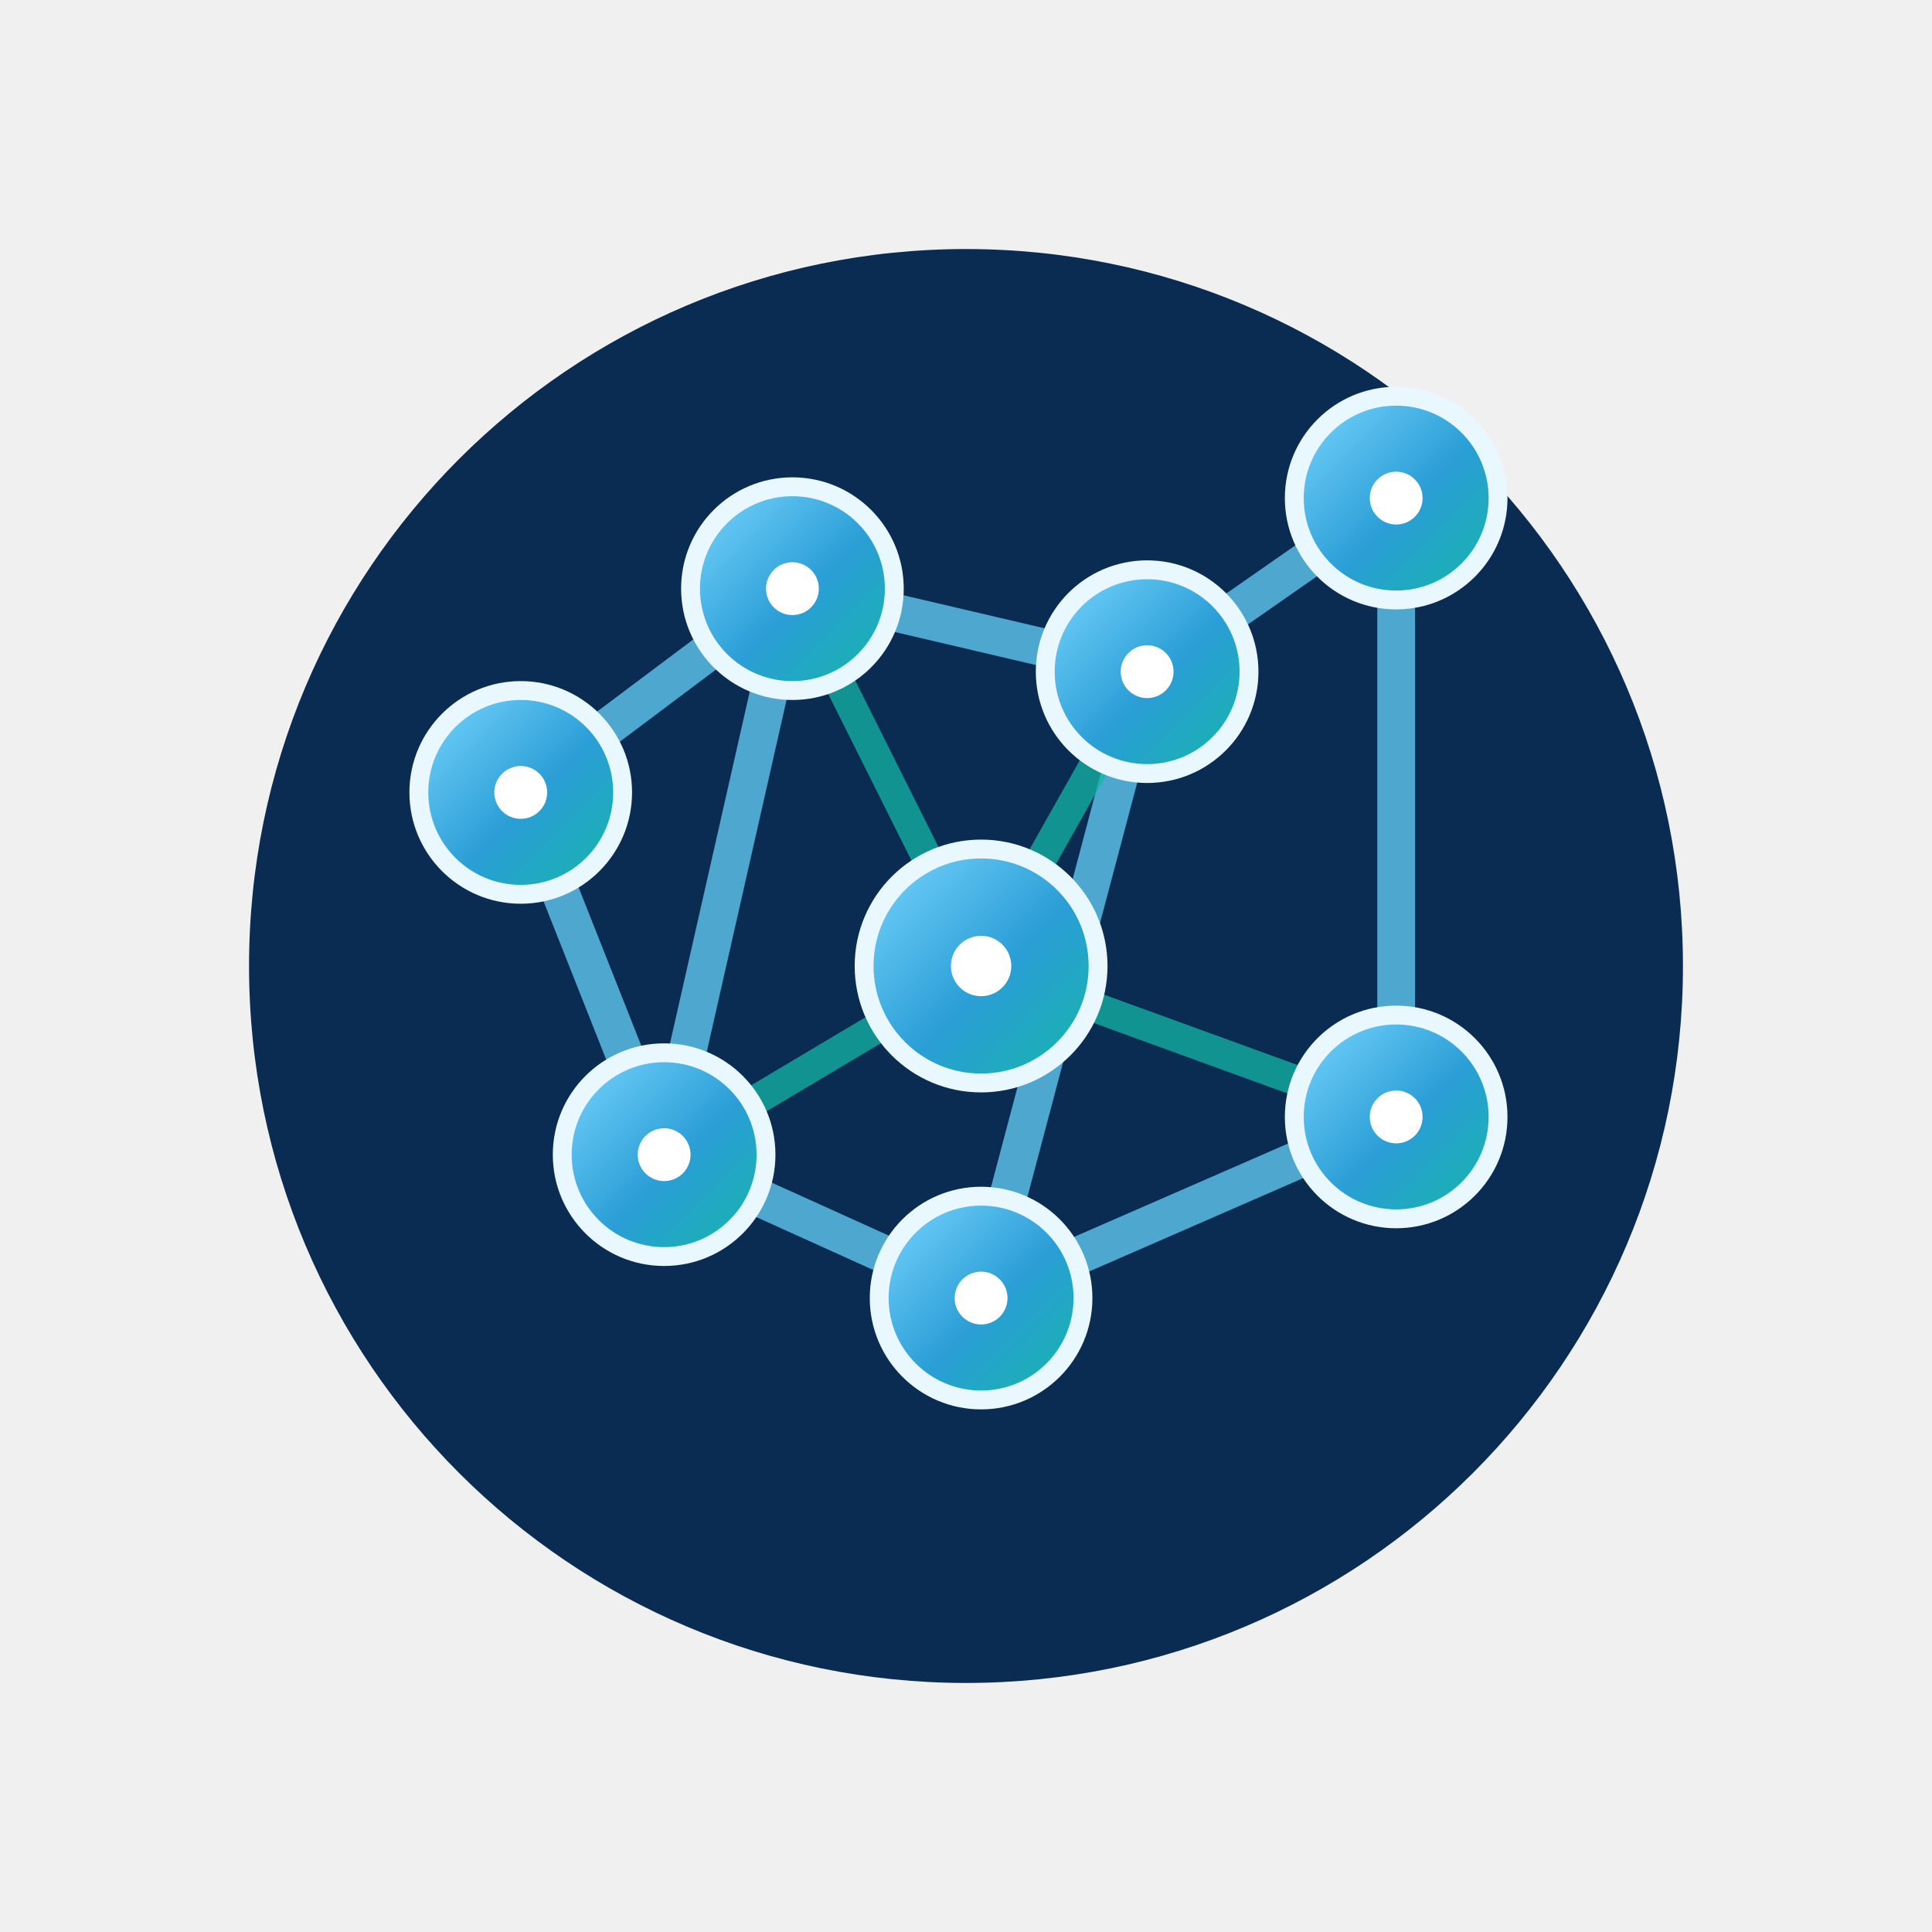
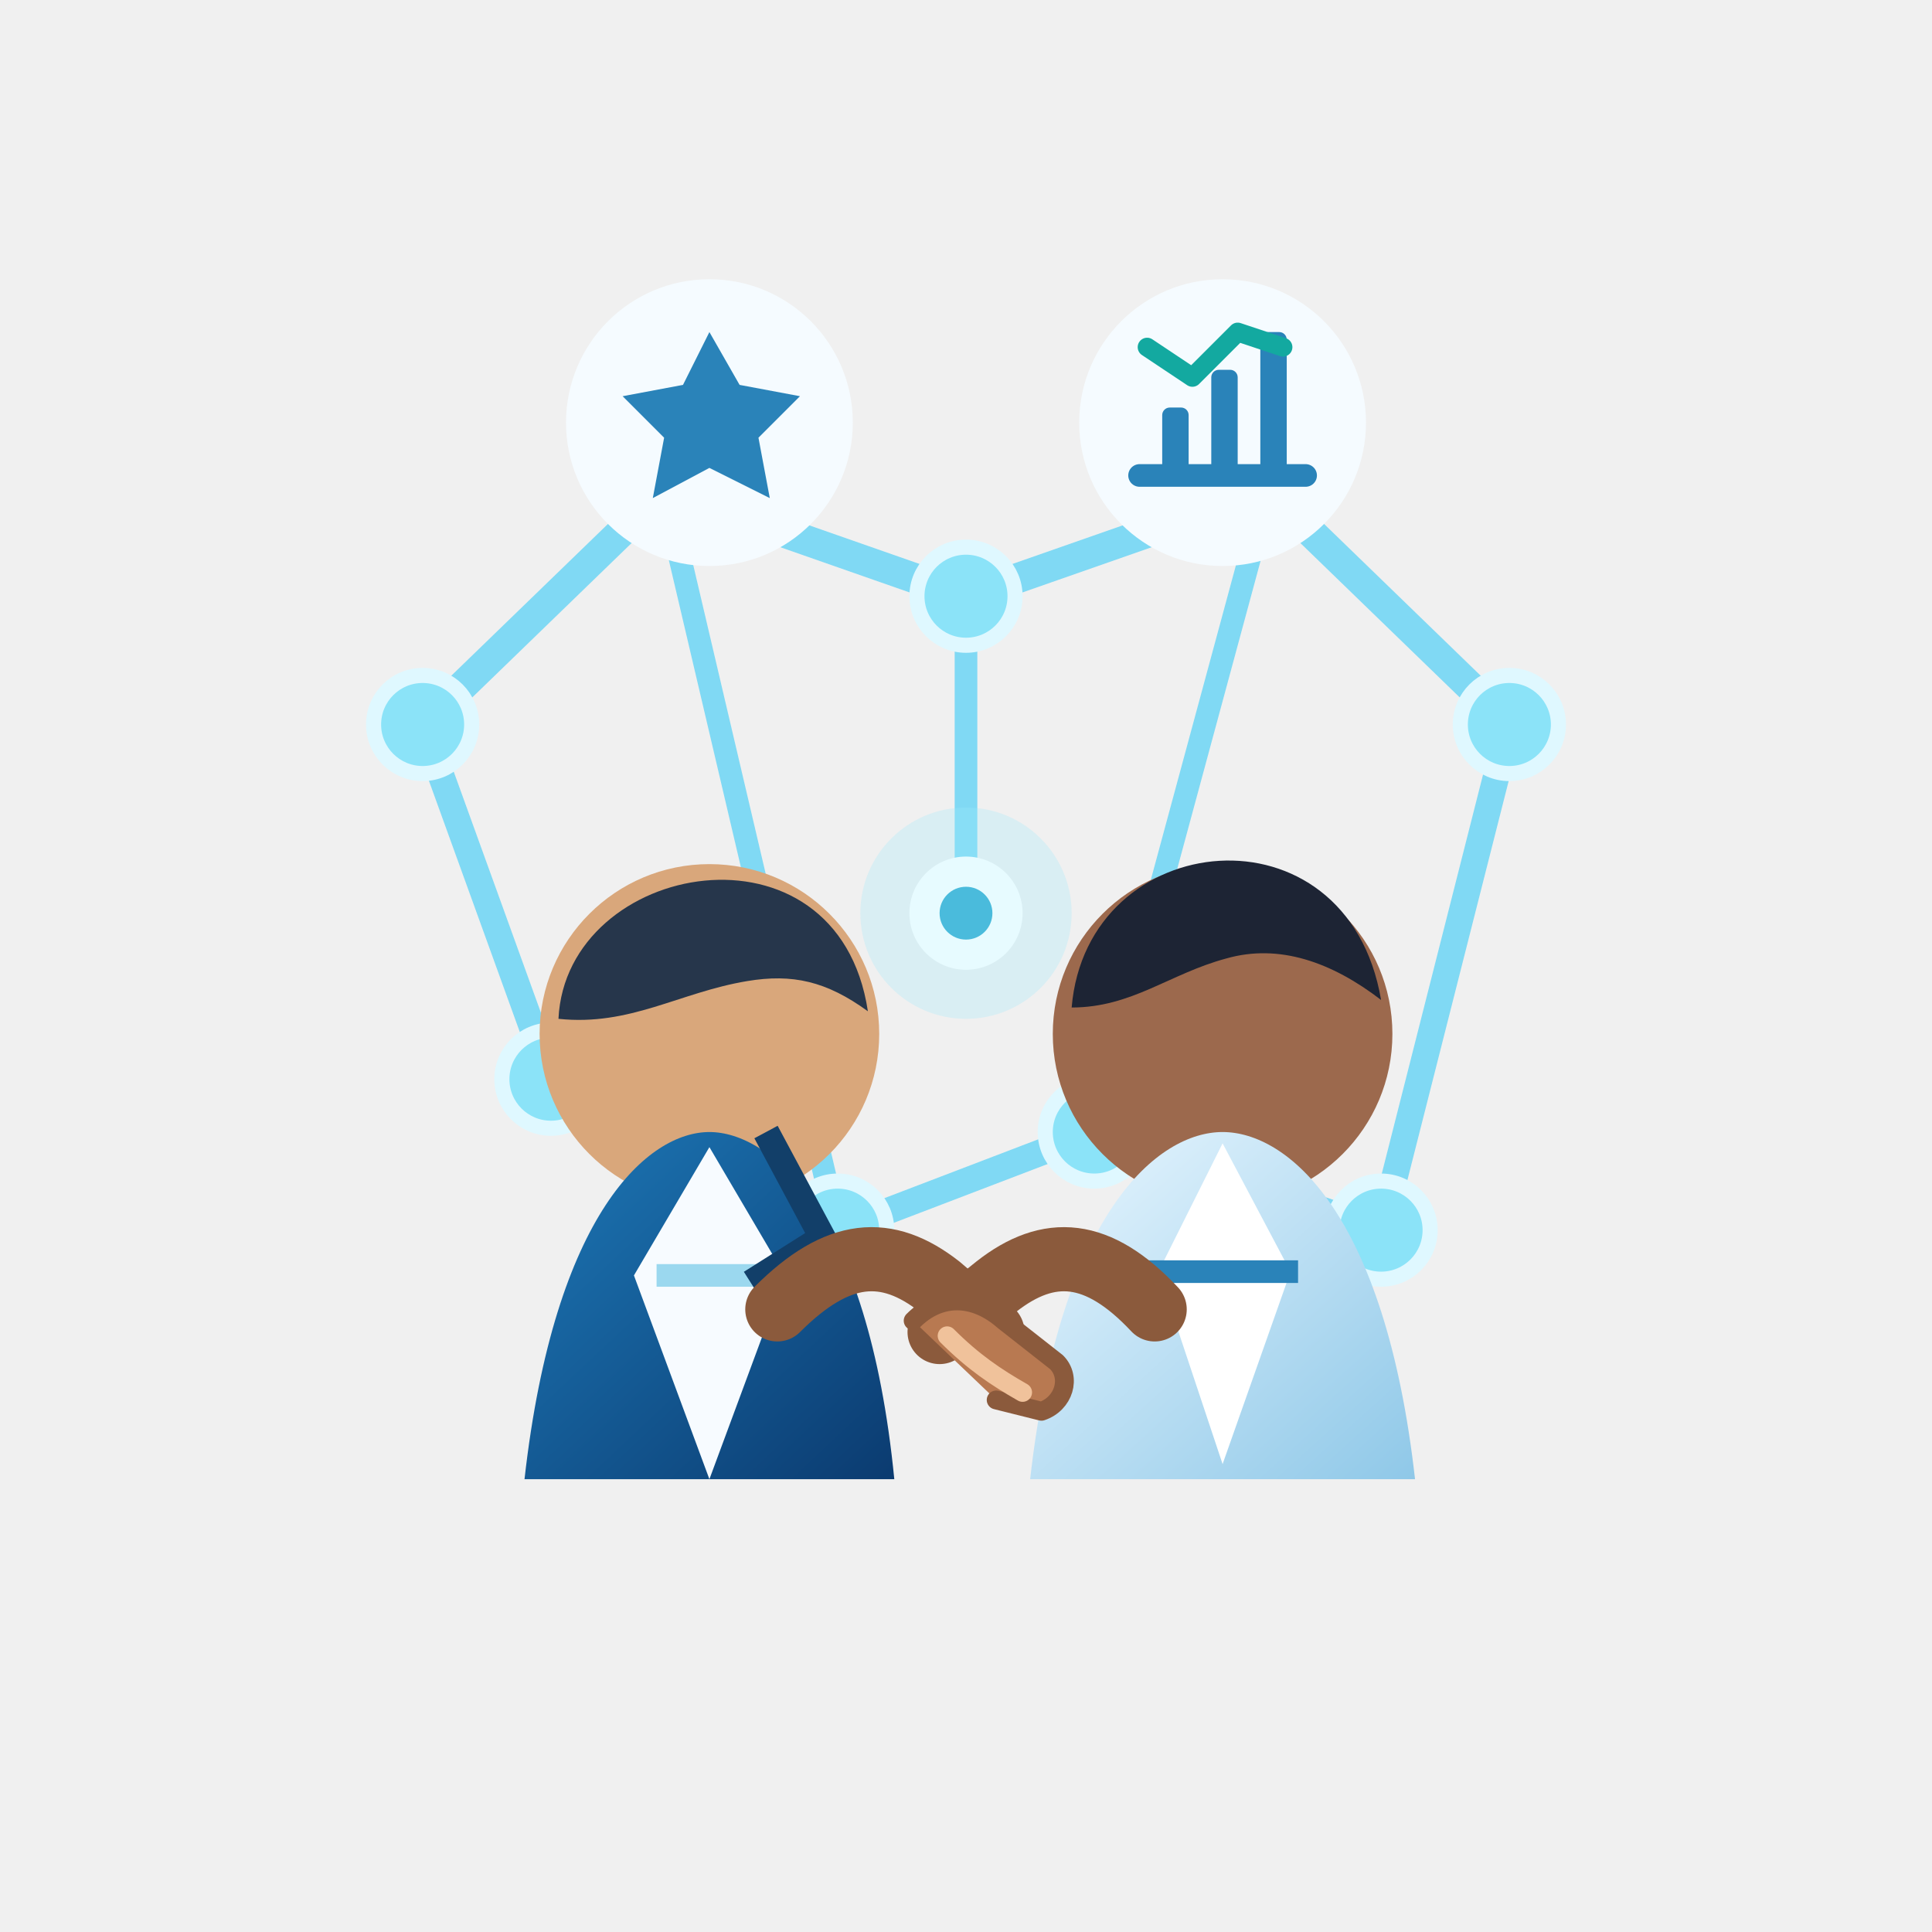
- <svg xmlns="http://www.w3.org/2000/svg" viewBox="0 0 512 512">
+ <svg xmlns="http://www.w3.org/2000/svg" viewBox="0 0 512 512" role="img" aria-label="Networking and branding illustration">
  <defs>
-     <linearGradient id="g" x1="0" y1="0" x2="1" y2="1">
-       <stop offset="0" stop-color="#7bd7ff" />
-       <stop offset=".55" stop-color="#2a9ed6" />
-       <stop offset="1" stop-color="#13b7a6" />
+     <linearGradient id="coatBlue" x1="0" y1="0" x2="1" y2="1">
+       <stop offset="0" stop-color="#1d78b7" />
+       <stop offset="1" stop-color="#0b3b70" />
+     </linearGradient>
+     <linearGradient id="jacketLight" x1="0" y1="0" x2="1" y2="1">
+       <stop offset="0" stop-color="#eaf7ff" />
+       <stop offset="1" stop-color="#8fc8e8" />
    </linearGradient>
  </defs>
-   <circle cx="256" cy="256" r="190" fill="#0b2c52" />
-   <g fill="none" stroke-linecap="round">
-     <path d="M138 210 L210 156 L304 178 L370 132 M138 210 L176 306 L260 344 L370 296 M210 156 L176 306 M304 178 L260 344 M370 132 L370 296" stroke="#5ec5ef" stroke-width="10" opacity=".8" />
-     <path d="M176 306 L260 256 L370 296 M210 156 L260 256 L304 178" stroke="#13b7a6" stroke-width="8" opacity=".75" />
+   <g fill="none" stroke="#73d6f4" stroke-linecap="round" opacity=".9">
+     <path d="M112 192 L176 130 L256 158 L336 130 L400 192" stroke-width="8" />
+     <path d="M112 192 L146 286 L222 326 L290 300 L366 326 L400 192" stroke-width="7" />
+     <path d="M176 130 L222 326 M256 158 L256 242 M336 130 L290 300" stroke-width="6" />
  </g>
-   <g fill="url(#g)" stroke="#e9f7ff" stroke-width="5">
-     <circle cx="138" cy="210" r="27" />
-     <circle cx="210" cy="156" r="27" />
-     <circle cx="304" cy="178" r="27" />
-     <circle cx="370" cy="132" r="27" />
-     <circle cx="176" cy="306" r="27" />
-     <circle cx="260" cy="344" r="27" />
-     <circle cx="370" cy="296" r="27" />
-     <circle cx="260" cy="256" r="31" />
+   <g fill="#8be3f8" stroke="#dff8ff" stroke-width="4">
+     <circle cx="112" cy="192" r="13" />
+     <circle cx="176" cy="130" r="13" />
+     <circle cx="256" cy="158" r="13" />
+     <circle cx="336" cy="130" r="13" />
+     <circle cx="400" cy="192" r="13" />
+     <circle cx="146" cy="286" r="13" />
+     <circle cx="222" cy="326" r="13" />
+     <circle cx="290" cy="300" r="13" />
+     <circle cx="366" cy="326" r="13" />
  </g>
-   <g fill="#fff">
-     <circle cx="138" cy="210" r="7" />
-     <circle cx="210" cy="156" r="7" />
-     <circle cx="304" cy="178" r="7" />
-     <circle cx="370" cy="132" r="7" />
-     <circle cx="176" cy="306" r="7" />
-     <circle cx="260" cy="344" r="7" />
-     <circle cx="370" cy="296" r="7" />
-     <circle cx="260" cy="256" r="8" />
+   <g>
+     <circle cx="188" cy="112" r="38" fill="#f5fbff" />
+     <path d="M188 88 l8 14 16 3 -11 11 3 16 -16 -8 -15 8 3 -16 -11 -11 16 -3z" fill="#2a83b9" />
+     <circle cx="324" cy="112" r="38" fill="#f5fbff" />
+     <path d="M302 126h44" stroke="#2a83b9" stroke-width="6" stroke-linecap="round" />
+     <rect x="308" y="108" width="7" height="18" rx="2" fill="#2a83b9" />
+     <rect x="321" y="98" width="7" height="28" rx="2" fill="#2a83b9" />
+     <rect x="334" y="88" width="7" height="38" rx="2" fill="#2a83b9" />
+     <path d="M304 92 l12 8 12-12 12 4" fill="none" stroke="#13a9a0" stroke-width="5" stroke-linecap="round" stroke-linejoin="round" />
  </g>
+   <g>
+     <circle cx="188" cy="274" r="45" fill="#d9a77b" />
+     <path d="M148 270c2-42 74-55 82-2-11-8-20-10-32-8-18 3-31 12-50 10z" fill="#26364b" />
+     <path d="M139 392c8-71 33-92 49-92s42 21 49 92z" fill="url(#coatBlue)" />
+     <path d="M188 304l-20 34 20 54 20-54z" fill="#f7fbff" />
+     <path d="M174 338h28" stroke="#9bd8ef" stroke-width="6" />
+     <path d="M203 300l15 28-19 12" fill="none" stroke="#123f69" stroke-width="7" />
+   </g>
+   <g>
+     <circle cx="324" cy="274" r="45" fill="#9c694d" />
+     <path d="M284 267c4-48 73-55 82-2-13-10-27-15-41-11-15 4-25 13-41 13z" fill="#1d2434" />
+     <path d="M273 392c8-71 34-92 51-92s43 21 51 92z" fill="url(#jacketLight)" />
+     <path d="M324 303l-17 34 17 51 18-51z" fill="#ffffff" />
+     <path d="M304 337h40" stroke="#2a83b9" stroke-width="6" />
+   </g>
+   <g stroke="#8b5a3c" stroke-linecap="round" stroke-linejoin="round">
+     <path d="M206 347 C222 331 235 330 249 341 L263 353" fill="none" stroke-width="17" />
+     <path d="M306 347 C291 331 278 330 264 341 L249 353" fill="none" stroke-width="17" />
+     <path d="M242 350 C249 343 258 343 266 350 L280 361 C284 365 282 372 276 374 L264 371" fill="#b87951" stroke-width="5" />
+     <path d="M251 354 C258 361 264 365 271 369" fill="none" stroke="#f0c29b" stroke-width="5" />
+   </g>
+   <circle cx="256" cy="242" r="28" fill="#9ee8fb" opacity=".28" />
+   <circle cx="256" cy="242" r="15" fill="#e7fbff" />
+   <circle cx="256" cy="242" r="7" fill="#4abbdc" />
</svg>
